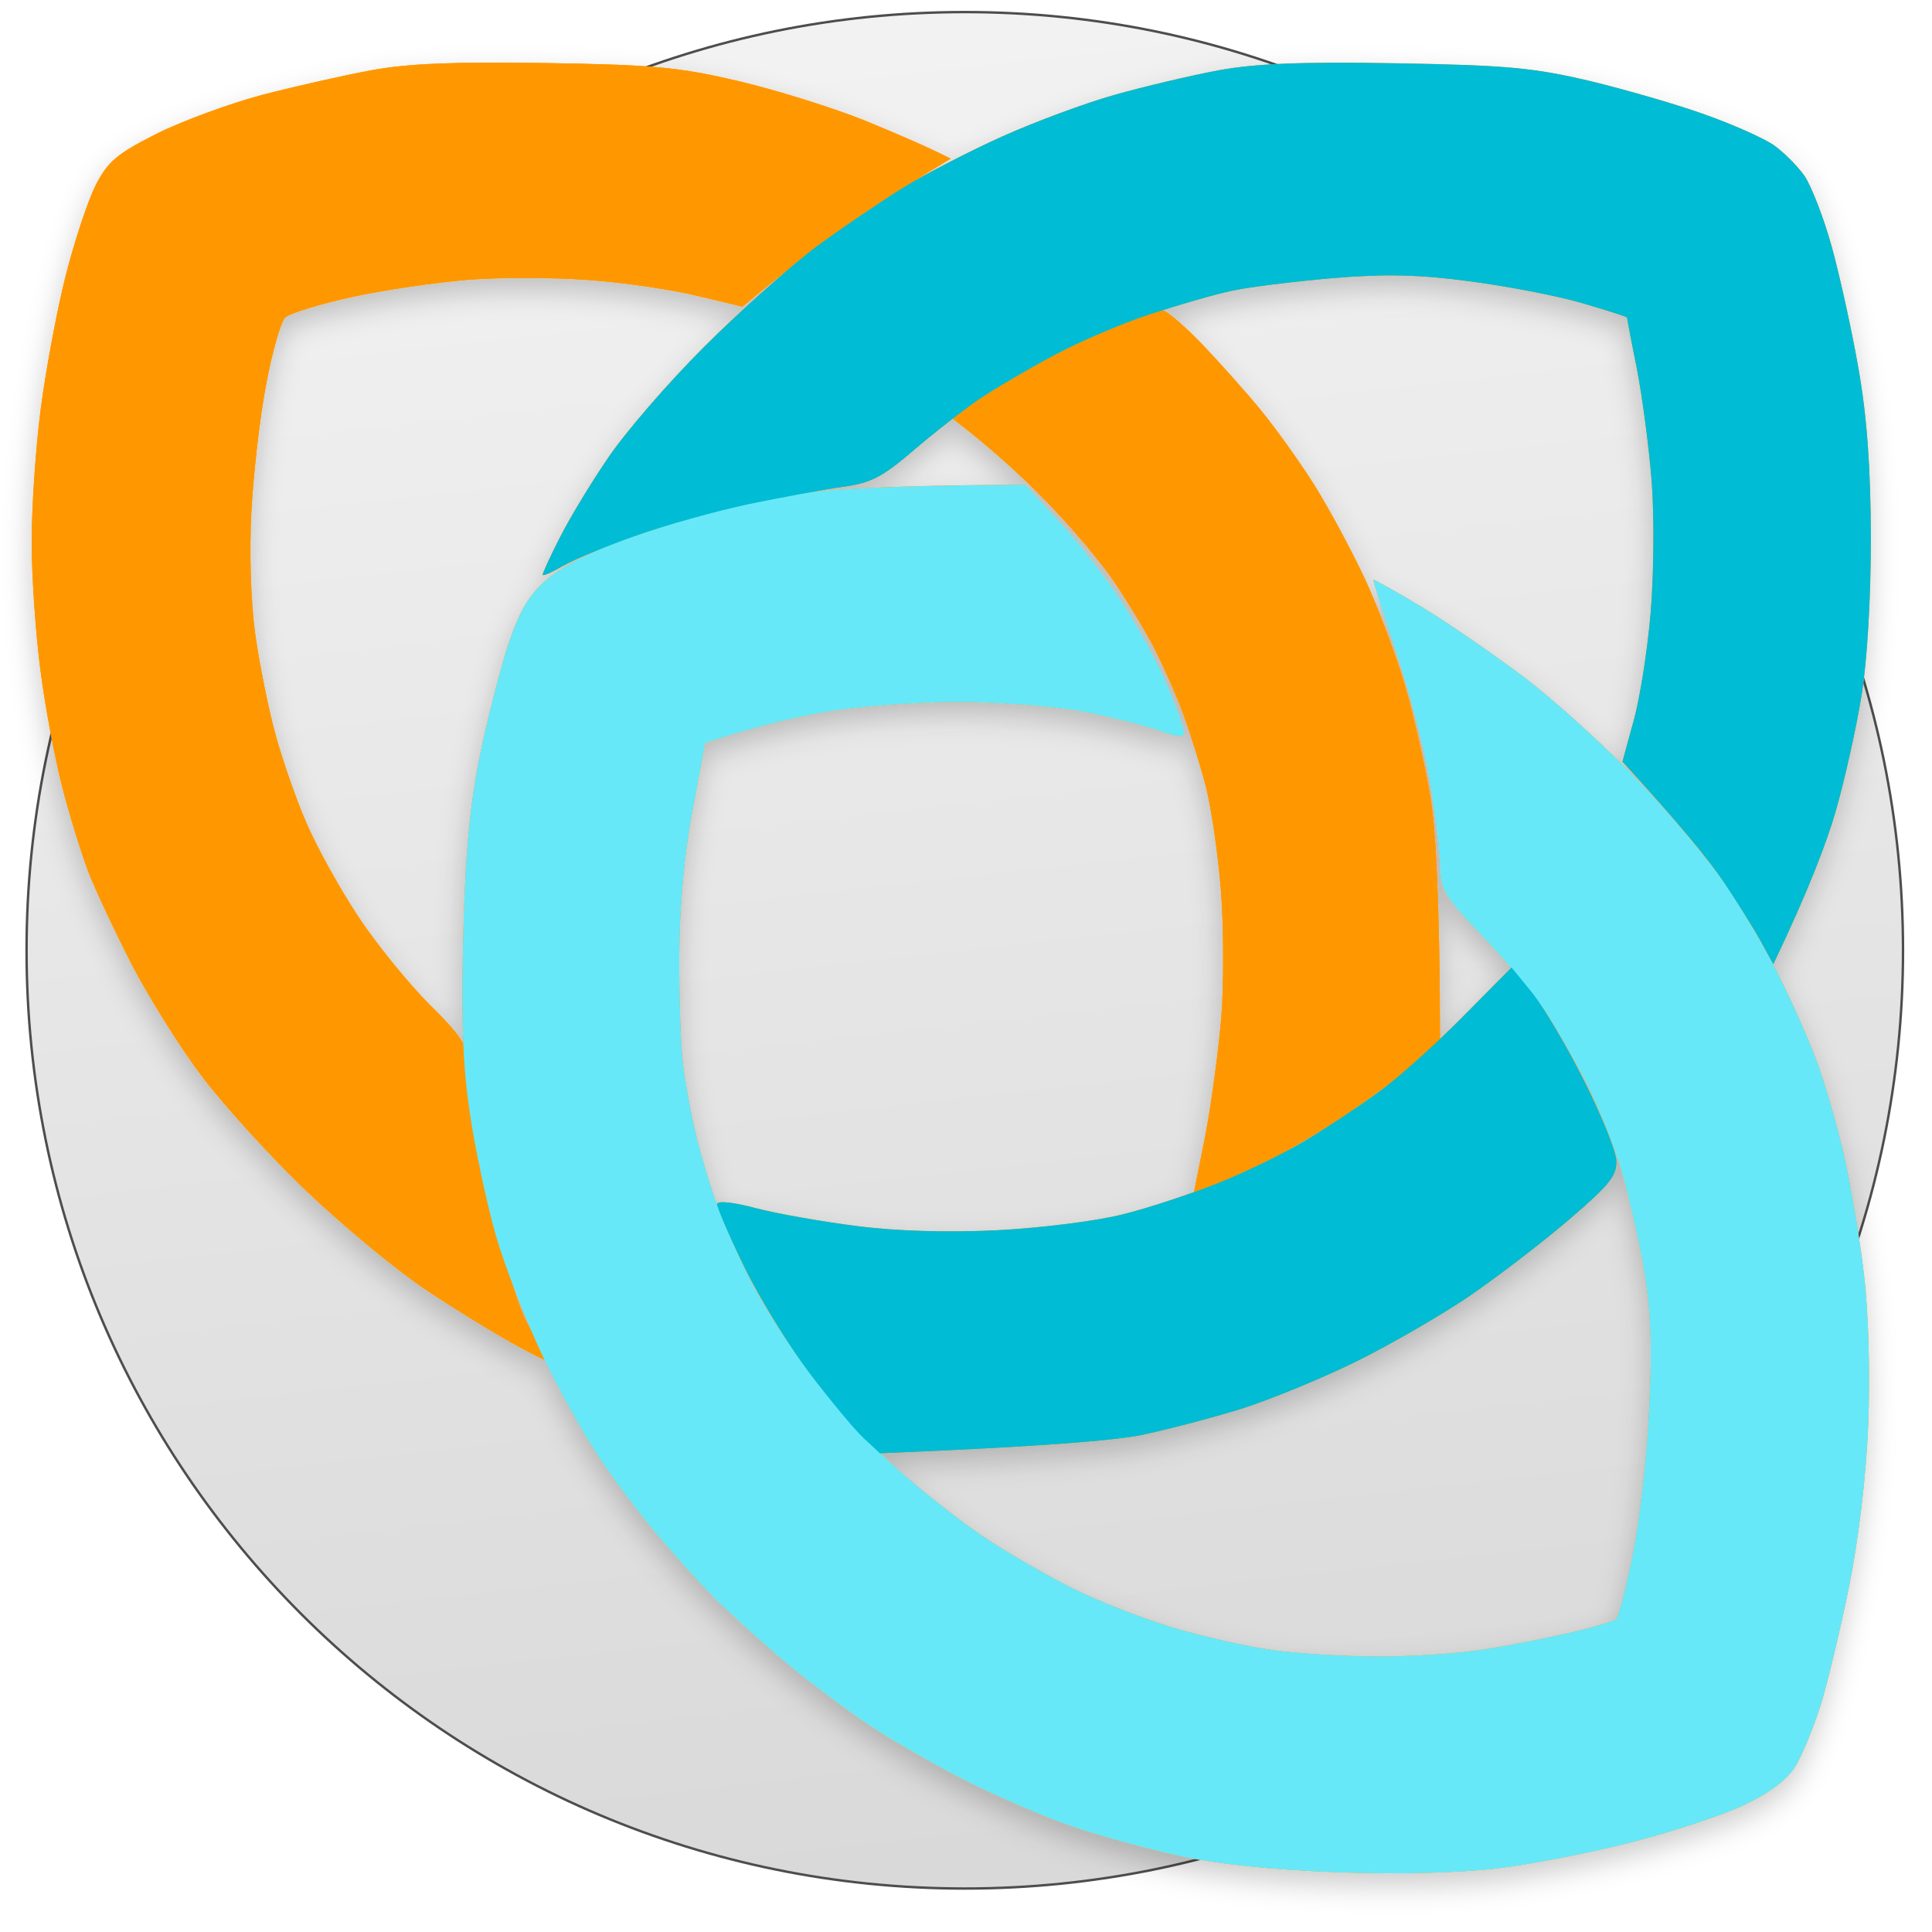
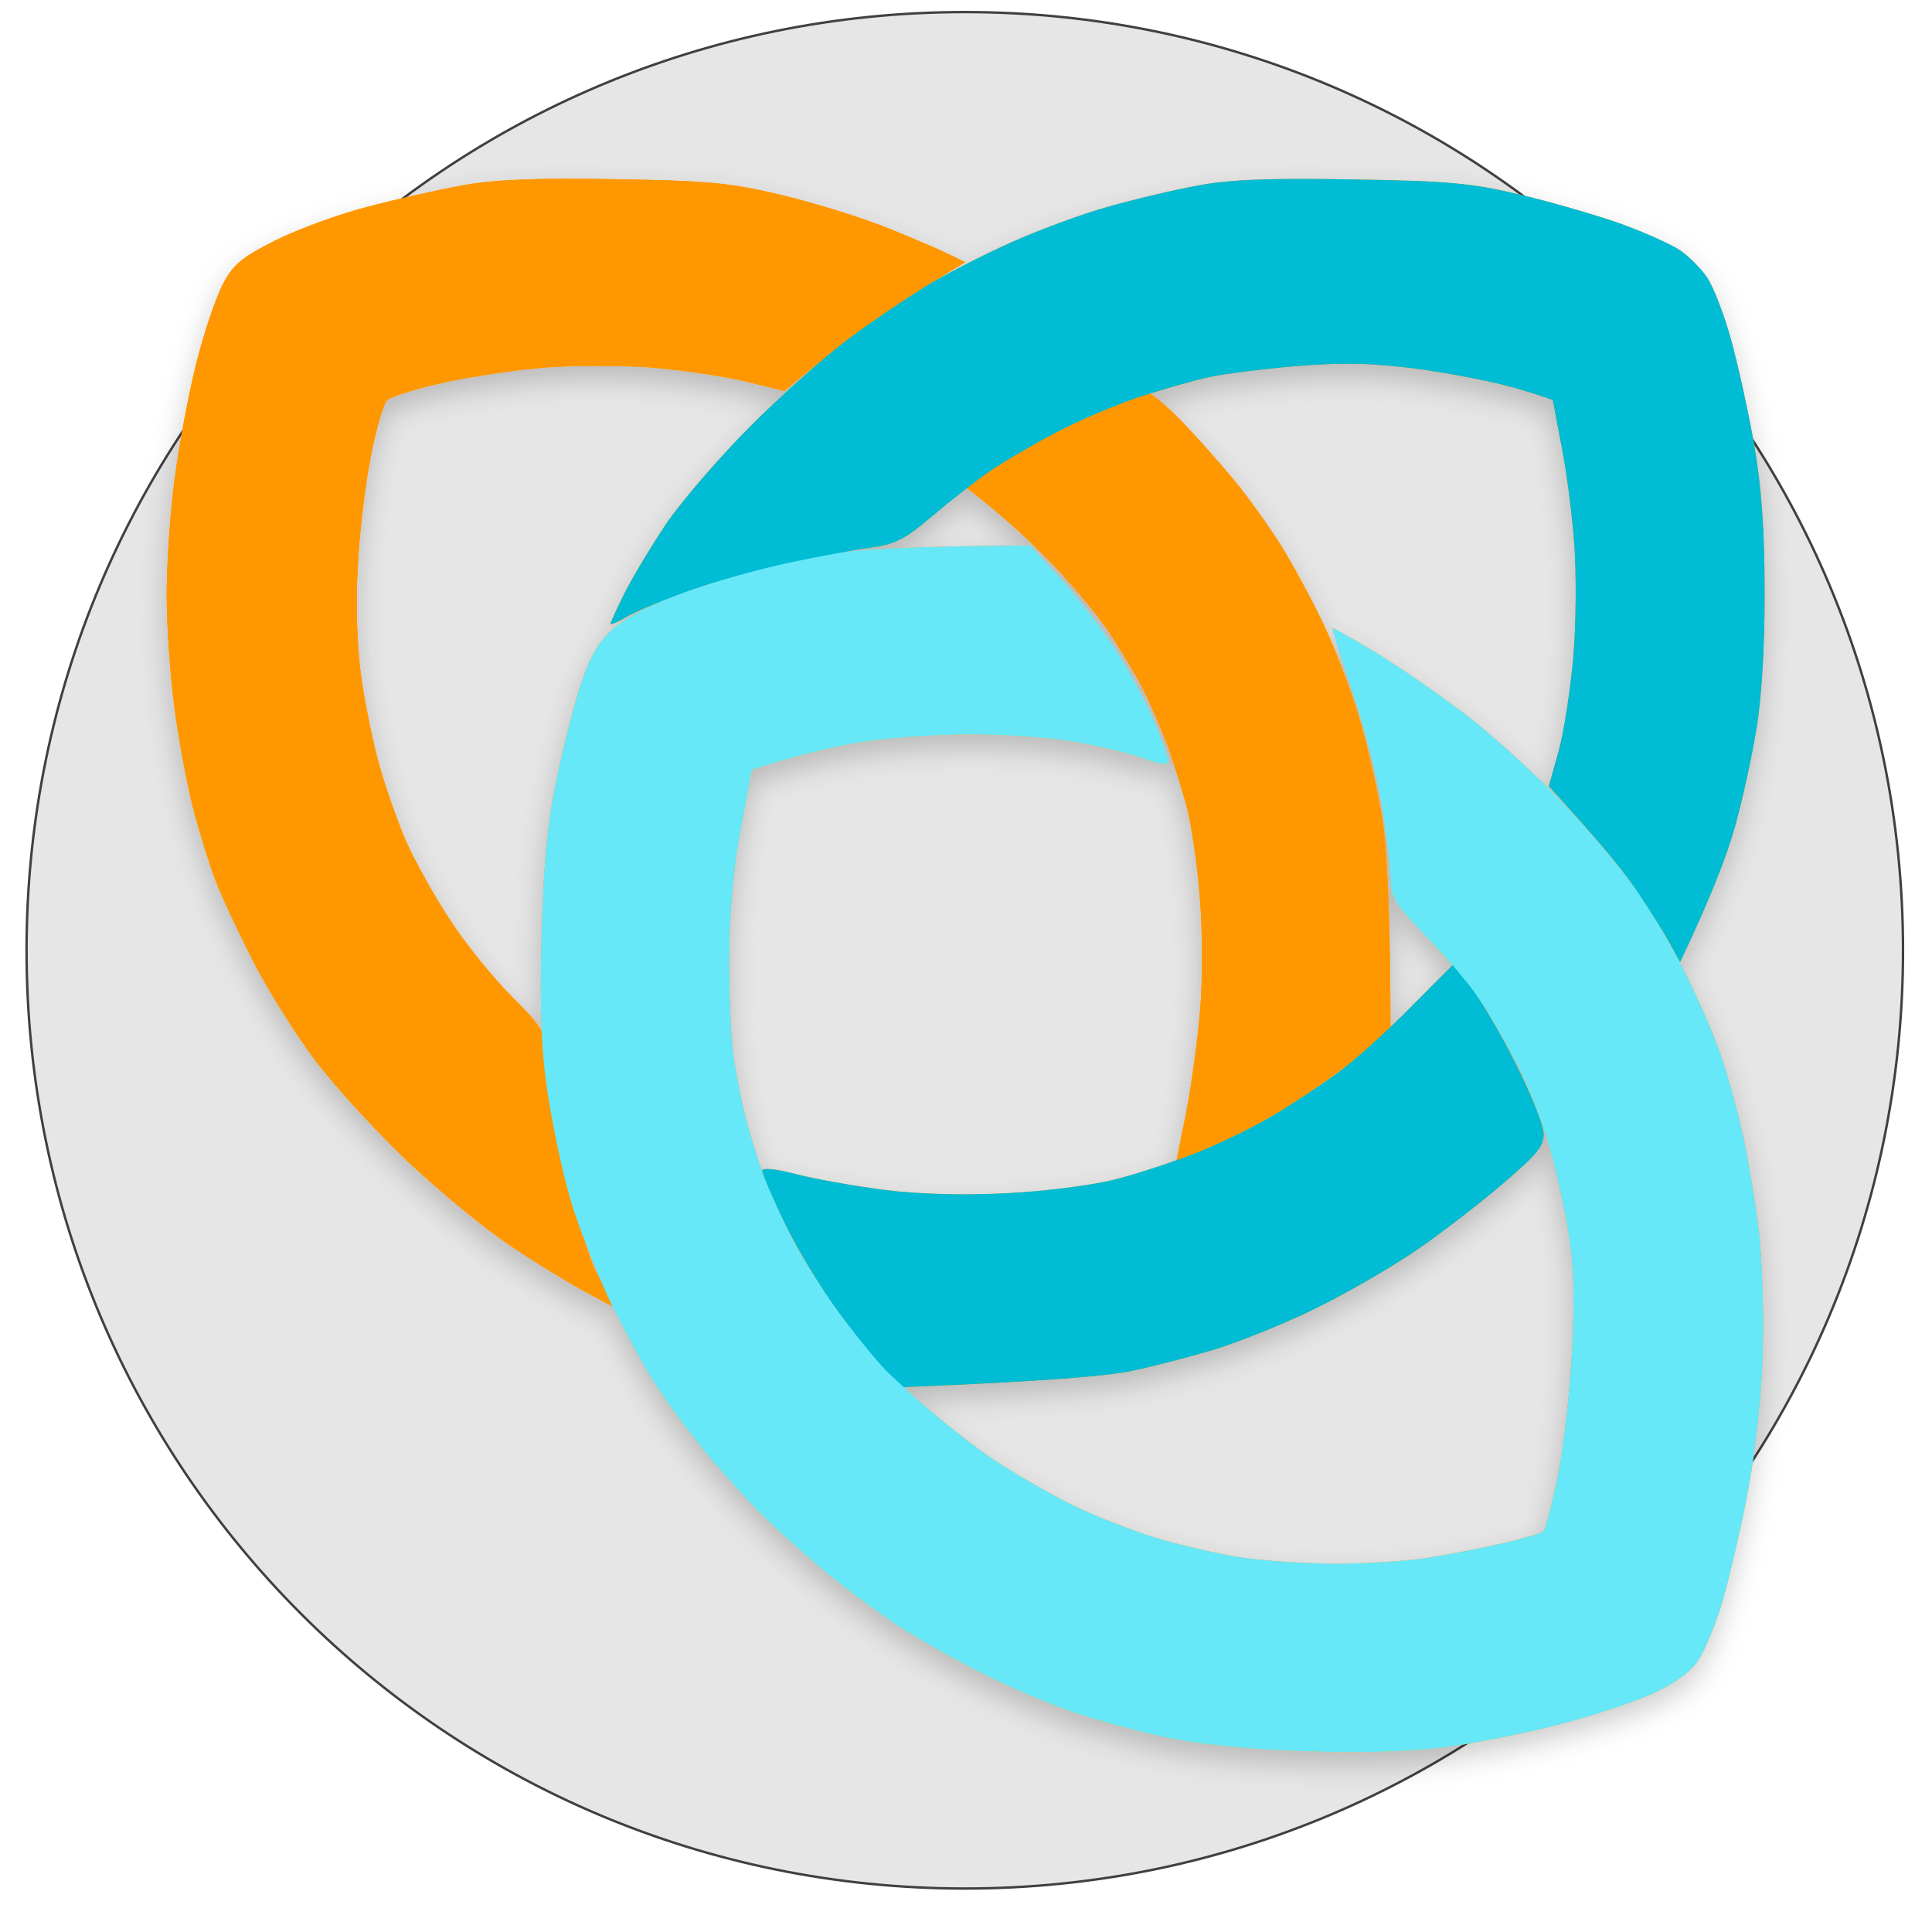
<svg xmlns="http://www.w3.org/2000/svg" version="1.2" viewBox="0 0 800 800" width="800" height="800">
  <defs>
    <linearGradient id="g1" x2="1" gradientUnits="userSpaceOnUse" gradientTransform="matrix(-81.666,-777,777,-81.666,440.333,782)">
-       <stop offset="0" stop-color="#000000" stop-opacity=".15" />
-       <stop offset="1" stop-color="#000000" stop-opacity=".05" />
+       <stop offset="0" stop-color="#000000" stop-opacity=".1" />
+       <stop offset="1" stop-color="#000000" stop-opacity=".1" />
    </linearGradient>
    <filter x="-50%" y="-50%" width="200%" height="200%" id="f1">
      <feDropShadow dx="-0.349" dy="4.988" stdDeviation="5.833" flood-color="#000000" flood-opacity=".2" />
    </filter>
  </defs>
  <style>
- 		.s0 { fill: url(#g1);stroke: #4d4d4d;stroke-miterlimit:100 } 
+ 		.s0 { fill: url(#g1);stroke: #404040;stroke-miterlimit:100 } 
		.s1 { filter: url(#f1);fill: #ff9800 } 
		.s2 { fill: #ff9800 } 
		.s3 { fill: #67e8f9 } 
		.s4 { fill: #00bcd4 } 
	</style>
  <path id="Forme 1" fill-rule="evenodd" class="s0" d="m399.5 782c-214.8 0-388.5-173.7-388.5-388.5 0-214.8 173.7-388.5 388.5-388.5 214.8 0 388.5 173.7 388.5 388.5 0 214.8-173.7 388.5-388.5 388.5z" />
-   <path id="Remplissage couleur unie 2 copy" fill-rule="evenodd" class="s1" d="m153.7 29.1c-11.4 2.1-31.7 6.7-45.2 10.2-13.5 3.6-33.1 10.8-43.7 16.1-16.4 8.3-20.1 11.4-25.2 21.3-3.2 6.4-8.8 23.2-12.4 37.4-3.6 14.2-8.2 38.9-10.3 54.9-2.1 15.9-3.8 40.9-3.8 55.4 0 14.6 1.7 38.7 3.7 53.6 1.9 14.9 6 36.4 8.9 47.7 2.9 11.4 7.8 27.1 10.7 34.9 3 7.8 11.2 25.2 18.1 38.7 7 13.5 20 34.4 29.1 46.4 9.1 12.1 28.7 33.6 43.6 47.8 14.9 14.2 36.8 32.3 48.7 40.3 11.9 8 29.8 19 39.7 24.3q6.6 3.5 10 5.1-0.7-1.4-1.3-2.6c-1.4-3-2.9-6.2-4.4-9.7-1.2-2.2-2.3-4.4-3.2-6.5-1.4-3.1-3.1-8.2-4.9-13.9-2.7-7.1-5-13.8-6.5-19-3.6-12.7-8.5-35.4-10.7-50.3-1.4-9.2-2.3-18.4-2.8-29.1-2.1-3.9-6.3-8.7-13.8-16-8.6-8.6-21.8-24.8-29.4-36.2-7.5-11.3-17.2-28.7-21.5-38.7-4.4-9.9-10.2-26.8-13.1-37.4-2.9-10.6-6.6-29.2-8.3-41.3-1.8-12.8-2.5-33.7-1.6-50.3 0.8-15.6 3.5-39.4 6.1-52.9 2.5-13.5 6.1-26 7.9-27.8 1.8-1.7 14.1-5.5 27.2-8.4 13.1-2.9 34.9-6.1 48.4-7.2 13.5-1.1 36.1-1 50.3 0.1 14.2 1 34.3 4 44.6 6.5l18.8 4.5c6.8-5.6 12.9-10.6 18.5-15 4.8-4.1 9-7.6 12.3-10 10.6-7.8 26.9-18.8 36.1-24.5q1.9-1.1 4.2-2.5 0 0 0 0c9.9-5.6 25.1-13.4 36.5-18.5 13.1-5.9 34-13.7 46.4-17.2 12.4-3.5 31.9-8.1 43.2-10.2 15.2-2.8 34.7-3.6 73.6-2.9 45.4 0.8 56.7 1.8 80 7.3 14.9 3.6 36.4 9.8 47.7 13.9 11.4 4 24.1 9.7 28.3 12.5 4.2 2.9 10 8.7 13 12.9 2.9 4.3 8.1 17.7 11.4 29.7 3.3 12.1 8.3 34.7 11 50.3 3.5 19.9 5 40.8 5.1 69.7 0 25.4-1.5 50.8-3.9 65.8-2.2 13.5-7 35-10.7 47.8-3.7 12.7-11 32.2-25.8 63.2l-5.3-9.7c-1.8-3.3-5.3-9-9-14.9-1.8-2.8-3.5-5.4-5-7.7q-1-1.5-2.3-3.3c-6-8.6-17.7-23-40.9-48.3l4.6-16.8c2.6-9.2 5.8-29.5 7.1-45.1 1.3-15.6 1.5-40 0.4-54.2-1.1-14.2-3.9-35.1-6.1-46.5-2.3-11.3-4.1-20.9-4.1-21.3 0-0.3-8.5-3-18.7-6-10.3-3-31.2-7-46.5-9-20.9-2.8-34.9-3.1-56.8-1.3-15.9 1.4-34.8 3.7-41.9 5.3-6.1 1.3-18.2 4.7-28.6 8-1.8 0.3-7.9 2.2-14 4.3-6.2 2.2-19.6 8.4-30.1 14q-0.4 0.2-0.8 0.4-1.1 0.5-2.1 1.1c-10.3 5.6-22.9 12.9-28.9 16.8l-11.6 7.7q0.4 0.3 0.8 0.6c-5.5 4.2-11.5 9-16.3 13.2-13.1 11.2-17.7 13.5-29.7 15.1-3.1 0.4-7.9 1.2-13.3 2.2q-3.6 0.4-6 0.9c-11.4 2-27.6 5.5-36.2 7.7-8.5 2.3-24.7 7.4-36.1 11.5-2.8 1-5.7 2.2-8.5 3.4-6.8 2.8-12.7 5.4-15.4 7-4.6 2.7-8.3 4.3-8.3 3.6 0-0.7 3-7.4 6.8-14.8 3.7-7.5 12.6-22.3 19.8-32.9 7.1-10.7 25.2-31.7 40.3-46.7 10.3-10.4 23.6-22.5 34.3-31.6 13.4-10.7 23.6-18 31.7-23.3 7.2-4.8 15.1-10 20.9-13.7 3.3-2.1 5.9-3.7 7.4-4.6l7.8-4.7c-10-5.1-23.4-10.8-36.1-16-12.8-5.1-36-12.4-51.7-16.1-24.7-5.8-35.1-6.8-80-7.5-37.7-0.6-57.1 0.2-72.2 3zm38.1 403c-0.5-12.1-0.5-26.2 0-44.4 0.8-34.2 2.7-54 6.9-74.9 3.2-15.6 8.6-36.5 11.9-46.4 4.6-13.6 8.5-20.2 15.9-26.5 4.1-3.6 12.9-8.5 21.9-12.5 4.7-1.9 10-3.9 15-5.6 12-4.3 32.9-10.1 46.4-13 8-1.7 17.4-3.5 25.4-4.9 13.7-1.7 40-3 89.4-3.2l13.7 14.8c7.5 8.1 19.1 22.9 25.7 32.8 6.6 10 15.2 25.6 19.1 34.9 4 9.2 7.2 18.2 7.3 20 0 2.4-2.5 2.3-10.9-0.8-6.1-2.1-20.3-5.6-31.6-7.8-11.4-2.1-34.6-3.9-51.6-3.9-17.1 0-41.5 1.9-54.2 4.1-12.8 2.2-29.3 6-50.1 12.9l-5.3 28.4c-3.4 18-5.3 39.6-5.4 59.3-0.1 17 0.6 37.4 1.5 45.2 1 7.8 3.4 21.1 5.5 29.6 2 8.5 6 21.5 8.7 29 0.5 1.9 2.9 7.7 6.2 14.9 2.5 5.6 5.2 11.4 7.6 16.1 3.1 6.3 9.1 16.1 15.4 25.5 3.1 4.7 6.1 9.1 8.8 12.6 8.6 11.4 18.7 23.5 22.5 27.1l6.9 6.4q0.1 0 0.3 0c2.4 2.4 4.6 4.5 6.7 6.3 10.4 9.4 26.7 22.1 36.1 28.4 9.4 6.3 25.9 15.8 36.5 21.1 10.6 5.3 29.2 12.6 41.3 16.2 12.1 3.7 30.6 7.9 41.3 9.4 10.6 1.5 30.4 2.7 43.8 2.7 13.5 0.1 32.7-1.2 42.6-2.7 10-1.5 26.2-4.6 36.2-6.9 9.9-2.3 18.9-4.9 19.9-5.8 1.1-0.8 4.2-13.2 7.1-27.4 2.8-14.2 5.9-41.4 6.7-60.6 1.3-26.2 0.6-40.6-2.4-58.1-2.3-12.7-6.6-31.3-9.6-41.3-3.1-9.9-9.1-25-13.4-33.5-4.2-8.5-11.7-21.6-16.4-29q-1-1.5-2.3-3.3c-1.7-2.7-3.3-4.9-4.5-6.4l-8.4-10.3-0.2 0.2c-3.7-4.4-7.7-8.7-11.3-12.5-16-16.7-18-19.8-18-29-0.1-5.7-2-21.4-4.2-34.9-2.2-13.4-8.5-37.8-14-54.1-5.5-16.4-9.8-29.9-9.5-30.2 0.2-0.3 9.2 4.7 19.8 11.1 10.7 6.4 29.8 19.6 42.6 29.2 12.8 9.7 34.1 29.1 47.5 43.1 12 12.6 26.5 29.7 34.1 40.2q0.3 0.4 0.5 0.7c2.2 3.2 4.5 6.8 6.8 10.3 5.9 9.5 12.5 21.2 16.5 29.1 5.2 10.3 12.2 26 15.5 34.8 3.4 8.9 8.5 26.6 11.5 39.4 2.9 12.8 6.7 35.4 8.4 50.3 1.9 16 2.5 41.3 1.7 61.9-0.9 21.5-4 47.3-8 67.1-3.6 17.8-8.9 39.8-11.8 49.1-2.9 9.2-7.6 20.5-10.4 25.1-3.5 5.6-10.7 11-21.3 16-8.9 4.2-29.5 11-45.9 15.2-16.3 4.3-41.2 9.1-55.4 10.9-16.6 2-40.7 2.6-67.1 1.7-27.2-1-49.7-3.4-65.8-6.9-13.5-3-33.3-8.4-43.9-12.1-10.6-3.6-29.8-11.8-42.6-18.2-12.8-6.4-31.3-17-41.3-23.6-9.9-6.6-26.2-18.8-36.1-27.2-9.9-8.4-22.8-20.1-28.5-25.9-5.8-5.8-16.3-17.5-23.5-26-7.2-8.5-18.1-23-24.2-32.3-5.8-8.6-15.5-26.1-22.2-39.9 4.2 1.9 4.9 1.6 2.3-0.9-2.2-2.2-5.3-6.6-8-11.4-2.7-6.5-5.6-13.6-8.1-20.4-2.1-6.5-4.1-13.8-5.6-20.3-2.9-12-6.9-31.2-8.9-42.5-2-11.4-3.6-24.2-3.6-28.4 0-2.4-0.5-4.6-1.9-7.2zm105.3 67.2c1.4 3.7 3.6 9.2 6.1 14.8 1.5 3.2 3.2 6.7 4.9 10.3 4.3 8.8 11.3 20.9 18.1 31.3 3.3 4.9 6.6 9.6 9.7 13.7 7.3 9.7 19.1 22.8 28.8 32.4 68.5-2.8 97.1-5.4 107.7-7.5 10.6-2.2 29.2-7.1 41.3-10.8 12-3.8 33.5-12.6 47.7-19.6 14.2-7 35.1-19.1 46.5-26.8 11.3-7.7 29.9-21.9 41.3-31.6 17.7-15.2 20.5-18.7 20.1-25.2-0.3-4.1-6.4-19.1-13.6-33.3-5.3-10.5-11.9-22-16.9-29.7-3.2-4.6-8-10.5-13.1-16.5l-20.4 20.6c-2.8 2.8-5.9 5.8-9 8.7q0 0.7 0 1.4l-11 9.3c-2.1 1.8-5.1 4.1-8.5 6.7-2.4 2-4.6 3.7-6.4 5-7.8 5.7-21.1 14.5-29.6 19.6-2.8 1.7-6.4 3.7-10.4 5.7-2.9 1.6-5.5 3-7.7 4-8.5 4.1-18.4 8.5-28.4 12.3l0.1-0.5c-10.2 3.7-21.9 7.4-29.8 9.3-10.6 2.7-33.8 5.6-51.6 6.5-20.3 1-41.7 0.4-58-1.7-14.2-1.8-33.1-5.1-41.9-7.4-9.7-2.6-16.1-3.2-16.2-1.7q0 0.2 0.1 0.6 0 0 0.1 0.1zm184.3-370.8c1.4-0.1 8.5 5.9 15.7 13.3 7.2 7.5 18.4 20 24.8 27.8 6.4 7.8 16.4 21.8 22.2 31 5.8 9.2 15.2 26.6 20.9 38.7 5.6 12 13.3 32.4 17 45.1 3.7 12.8 8.4 33.7 10.5 46.5 2 12.7 3.7 40.2 3.8 99.2-6.7 6.4-13.8 12.7-19.5 17.4-6.3 4.8-14.1 10.4-20.5 14.7-7.4 5-17.7 11.1-25.9 15.6-8.2 4.3-18.1 8.9-25.8 12-3 1.2-6.5 2.5-10.2 3.8l4.6-23c2.5-13 5.5-35.2 6.7-49.4 1.1-14.2 1-38-0.2-52.9-1.2-14.9-4-34.1-6.2-42.6-2.2-8.5-6.4-21.8-9.2-29.6-2.9-7.9-8.3-20-11.9-27.1-3.6-7.1-11.3-19.9-17.1-28.4-5.8-8.5-18.7-23.7-28.7-33.8-9.8-9.9-22.3-21.5-37.9-33.4 4.2-3.2 8-6.1 10.8-8 6-4.1 18.6-11.5 28.9-17.1q1-0.6 2.1-1.1 0.4-0.2 0.8-0.4c10.7-5.7 28.1-13.1 39.2-16.7q2.3-0.8 4.9-1.6 0.1 0 0.2 0z" />
-   <path id="Remplissage couleur unie 2" fill-rule="evenodd" class="s2" d="m225.9 26.1c44.9 0.7 55.3 1.7 80 7.5 15.7 3.7 38.9 11 51.7 16.1 12.7 5.2 26.1 10.9 36.1 16l-7.8 4.7c-4.2 2.5-17 10.8-28.3 18.3-11.4 7.5-27.3 19.2-50.2 38.3l-18.8-4.5c-10.3-2.5-30.4-5.5-44.6-6.5-14.2-1.1-36.8-1.2-50.3-0.1-13.5 1.1-35.3 4.3-48.4 7.2-13.1 2.9-25.4 6.7-27.2 8.4-1.8 1.8-5.4 14.3-7.9 27.8-2.6 13.5-5.3 37.3-6.1 52.9-0.9 16.6-0.2 37.5 1.6 50.3 1.7 12.1 5.4 30.7 8.3 41.3 2.9 10.6 8.7 27.5 13.1 37.4 4.3 10 14 27.4 21.5 38.7 7.6 11.4 20.8 27.6 29.4 36.2 12.4 12.1 15.7 17.1 15.7 23.2 0 4.2 1.6 17 3.6 28.4 2 11.3 6 30.5 8.9 42.5 2.8 12.1 7.6 27.5 10.5 34.2 3 6.8 8 14.8 11.2 17.9 4 3.8 0.2 2.5-12.3-4.2-9.9-5.3-27.8-16.3-39.7-24.3-11.9-8-33.8-26.1-48.7-40.3-14.9-14.2-34.5-35.7-43.6-47.8-9.1-12-22.1-32.9-29.1-46.4-6.9-13.5-15.1-30.9-18.1-38.7-2.9-7.8-7.8-23.5-10.7-34.9-2.9-11.3-7-32.8-8.9-47.7-2-14.9-3.7-39-3.7-53.6 0-14.5 1.7-39.5 3.8-55.4 2.1-16 6.7-40.7 10.3-54.9 3.6-14.2 9.2-31 12.4-37.4 5.1-9.9 8.8-13 25.2-21.3 10.6-5.3 30.2-12.5 43.7-16.1 13.5-3.5 33.8-8.1 45.2-10.2 15.1-2.8 34.5-3.6 72.2-3zm255.5 102.4c1.4-0.1 8.5 5.9 15.7 13.3 7.2 7.5 18.4 20 24.8 27.8 6.4 7.8 16.4 21.8 22.2 31 5.8 9.2 15.2 26.6 20.9 38.7 5.6 12 13.3 32.4 17 45.1 3.7 12.8 8.4 33.7 10.5 46.5 2 12.8 3.7 40.6 3.8 100.6l-11 9.3c-6 5.1-19.1 14.8-29 21.4-10 6.7-25.1 15.5-33.6 19.6-8.5 4.1-18.4 8.5-28.4 12.3l4.7-23.5c2.5-13 5.5-35.2 6.7-49.4 1.1-14.2 1-38-0.2-52.9-1.2-14.9-4-34.1-6.2-42.6-2.2-8.5-6.4-21.8-9.2-29.6-2.9-7.9-8.3-20-11.9-27.1-3.6-7.1-11.3-19.9-17.1-28.4-5.8-8.5-18.7-23.7-28.7-33.8-9.9-10.1-22.7-21.9-38.7-34l11.6-7.7c6.4-4.2 20.3-12.2 31-17.9 10.6-5.7 24.5-12.1 30.9-14.4 6.4-2.2 12.8-4.2 14.2-4.3z" />
-   <path id="Remplissage couleur unie 3" class="s3" d="m329.2 204.8c-11.4 2-27.6 5.5-36.2 7.7-8.5 2.3-24.7 7.4-36.1 11.5-11.4 4.1-25 11.2-30.4 15.9-7.4 6.3-11.3 12.9-15.9 26.5-3.3 9.9-8.7 30.8-11.9 46.4-4.2 20.9-6.1 40.7-6.9 74.9-0.9 34.1-0.2 53.6 2.8 73.5 2.2 14.9 7.1 37.6 10.7 50.3 3.7 12.8 12.3 34.9 19 49.1 6.7 14.2 17.3 33.3 23.5 42.5 6.1 9.3 17 23.8 24.2 32.3 7.2 8.5 17.7 20.2 23.5 26 5.7 5.8 18.6 17.5 28.5 25.9 9.9 8.4 26.2 20.6 36.1 27.2 10 6.6 28.5 17.2 41.3 23.6 12.8 6.4 32 14.6 42.6 18.2 10.6 3.7 30.4 9.1 43.9 12.1 16.1 3.5 38.6 5.9 65.8 6.9 26.4 0.9 50.5 0.3 67.1-1.7 14.2-1.8 39.1-6.6 55.4-10.9 16.4-4.2 37-11 45.9-15.2 10.6-5 17.8-10.4 21.3-16 2.8-4.6 7.5-15.9 10.4-25.1 2.9-9.3 8.2-31.3 11.8-49.1 4-19.8 7.1-45.6 8-67.1 0.8-20.6 0.2-45.9-1.7-61.9-1.7-14.9-5.5-37.5-8.4-50.3-3-12.8-8.1-30.5-11.5-39.4-3.3-8.8-10.3-24.5-15.5-34.8-5.1-10.3-14.8-26.8-21.5-36.8-6.6-9.9-23-29.5-36.4-43.5-13.4-14-34.7-33.4-47.5-43.1-12.8-9.6-31.9-22.8-42.6-29.2-10.6-6.4-19.6-11.4-19.8-11.1-0.3 0.3 4 13.8 9.5 30.2 5.5 16.3 11.8 40.7 14 54.1 2.2 13.5 4.1 29.2 4.2 34.9 0 9.2 2 12.3 18 29 9.9 10.3 21.9 24.8 26.7 32.3 4.7 7.4 12.2 20.5 16.4 29 4.3 8.5 10.3 23.6 13.4 33.5 3 10 7.3 28.6 9.6 41.3 3 17.5 3.7 31.9 2.4 58.1-0.8 19.2-3.9 46.4-6.7 60.6-2.9 14.2-6 26.6-7.1 27.4-1 0.9-10 3.5-19.9 5.8-10 2.3-26.2 5.4-36.2 6.9-9.9 1.5-29.1 2.8-42.6 2.7-13.4 0-33.2-1.2-43.8-2.7-10.7-1.5-29.2-5.7-41.3-9.4-12.1-3.6-30.7-10.9-41.3-16.2-10.6-5.3-27.1-14.8-36.5-21.1-9.4-6.3-25.7-19-36.1-28.4-10.5-9.3-26.4-26.7-35.5-38.7-9-11.9-20.3-29.6-25.1-39.2-4.8-9.5-11-23.5-13.7-30.9-2.8-7.5-6.7-20.5-8.8-29.1-2.1-8.5-4.5-21.8-5.5-29.6-0.9-7.8-1.6-28.2-1.5-45.2 0.1-19.7 2-41.3 5.4-59.3l5.3-28.4c20.8-6.9 37.3-10.7 50.1-12.9 12.7-2.2 37.1-4.1 54.2-4.1 17 0 40.2 1.8 51.6 3.9 11.3 2.2 25.5 5.7 31.6 7.8 8.4 3.1 10.9 3.2 10.9 0.8-0.1-1.8-3.3-10.8-7.3-20-3.9-9.3-12.5-24.9-19.1-34.9-6.6-9.9-18.2-24.7-25.7-32.8l-13.7-14.8c-58 0.3-84.1 2-95.4 4.1z" />
-   <path id="Remplissage couleur unie 1" fill-rule="evenodd" class="s4" d="m578.2 26.2c45.4 0.8 56.7 1.8 80 7.3 14.9 3.6 36.4 9.8 47.7 13.9 11.4 4 24.1 9.7 28.3 12.5 4.2 2.9 10 8.7 13 12.9 2.9 4.3 8.1 17.7 11.4 29.7 3.3 12.1 8.3 34.7 11 50.3 3.5 19.9 5 40.8 5.1 69.7 0 25.4-1.5 50.8-3.9 65.8-2.2 13.5-7 35-10.7 47.8-3.7 12.7-11 32.2-25.8 63.2l-5.3-9.7c-2.9-5.3-10-16.6-15.8-25.2-5.8-8.5-17.5-23-41.4-49l4.6-16.8c2.6-9.2 5.8-29.5 7.1-45.1 1.3-15.6 1.5-40 0.4-54.2-1.1-14.2-3.9-35.1-6.1-46.5-2.3-11.3-4.1-20.9-4.1-21.3 0-0.3-8.5-3-18.7-6-10.3-3-31.2-7-46.5-9-20.9-2.8-34.9-3.1-56.8-1.3-15.9 1.4-34.8 3.7-41.9 5.3-7.1 1.5-22.2 5.9-33.5 9.6-11.4 3.7-29.4 11.4-40 17.1-10.7 5.7-24.6 13.9-31 18.2-6.4 4.4-18.6 13.9-27.1 21.2-13.1 11.2-17.7 13.5-29.7 15.1-7.8 1.1-25.2 4.3-38.7 7.1-13.5 2.9-34.4 8.7-46.4 13-12.1 4.2-25.7 9.9-30.4 12.6-4.6 2.7-8.3 4.3-8.3 3.6 0-0.7 3-7.4 6.8-14.8 3.7-7.5 12.6-22.3 19.8-32.9 7.1-10.7 25.2-31.7 40.3-46.7 15-15 36-33.7 46.6-41.6 10.6-7.8 26.9-18.8 36.1-24.5 9.2-5.6 27.5-15.1 40.7-21 13.1-5.9 34-13.7 46.4-17.2 12.4-3.5 31.9-8.1 43.2-10.2 15.2-2.8 34.7-3.6 73.6-2.9zm47.7 374.4l8.4 10.3c4.6 5.7 14.3 21.9 21.4 36.1 7.2 14.2 13.3 29.2 13.6 33.3 0.4 6.5-2.4 10-20.1 25.2-11.4 9.7-30 23.9-41.3 31.6-11.4 7.7-32.3 19.8-46.5 26.8-14.2 7-35.7 15.8-47.7 19.6-12.1 3.7-30.7 8.6-41.3 10.8-10.7 2.1-39.3 4.7-108 7.5l-6.9-6.4c-3.8-3.6-13.9-15.7-22.5-27.1-8.6-11.4-20.7-31.1-26.9-43.9-6.2-12.7-11.2-24.4-11.2-25.8 0.1-1.5 6.5-0.9 16.2 1.7 8.8 2.3 27.7 5.6 41.9 7.4 16.3 2.1 37.7 2.7 58 1.7 17.8-0.9 41-3.8 51.6-6.5 10.7-2.6 28.7-8.6 40-13.1 11.4-4.6 27.7-12.5 36.2-17.7 8.5-5.1 21.8-13.9 29.6-19.6 7.9-5.6 23.5-19.6 34.9-31.1z" />
+   <path id="Remplissage couleur unie 2 copy" fill-rule="evenodd" class="s1" d="m253.9 74.2c39.1 0.6 48.1 1.4 69.5 6.5 13.6 3.2 33.8 9.5 44.9 14 11.1 4.5 22.7 9.4 31.4 13.9l-6.7 4c-1.4 0.8-3.6 2.3-6.5 4.1q-2 1.1-3.6 2.1c-8 5-22.2 14.5-31.4 21.4-2.9 2.1-6.6 5.1-10.7 8.6-4.9 3.8-10.2 8.2-16 13.1l-16.4-4c-9-2.1-26.4-4.7-38.8-5.7-12.3-0.9-32-0.9-43.7 0-11.7 0.9-30.6 3.7-42 6.2-11.4 2.5-22.1 5.9-23.6 7.4-1.6 1.5-4.7 12.4-6.9 24.1-2.3 11.7-4.7 32.4-5.3 46-0.8 14.4-0.2 32.5 1.4 43.7 1.4 10.5 4.7 26.6 7.2 35.9 2.5 9.2 7.6 23.8 11.3 32.5 3.8 8.6 12.2 23.7 18.8 33.6 6.5 9.9 18 24 25.5 31.4 6.5 6.4 10.2 10.6 12 14 0.4 9.2 1.2 17.2 2.4 25.2 1.9 13 6.1 32.7 9.3 43.8 1.3 4.5 3.3 10.3 5.6 16.5 1.6 4.9 3.1 9.3 4.3 12.1 0.8 1.8 1.8 3.7 2.8 5.6 1.3 3 2.6 5.8 3.8 8.4q0.5 1.1 1.1 2.2-3-1.3-8.6-4.4c-8.7-4.6-24.2-14.1-34.5-21.1-10.3-6.9-29.4-22.7-42.4-35-12.9-12.4-30-31-37.8-41.5-7.9-10.5-19.3-28.7-25.3-40.4-6-11.7-13.1-26.8-15.7-33.6-2.6-6.8-6.8-20.4-9.4-30.3-2.5-9.8-6-28.5-7.7-41.5-1.7-12.9-3.2-33.8-3.2-46.5 0-12.6 1.4-34.3 3.3-48.2 1.8-13.9 5.8-35.3 8.9-47.6 3.1-12.4 8-27 10.8-32.5 4.4-8.6 7.7-11.4 21.9-18.6 9.2-4.6 26.3-10.9 38-13.9 11.7-3.1 29.4-7.1 39.3-8.9 13.1-2.4 30-3.2 62.7-2.6zm132.6 42.5c8.6-4.9 21.8-11.7 31.7-16.1 11.4-5.2 29.6-11.9 40.3-14.9 10.8-3.1 27.7-7.1 37.6-8.9 13.2-2.5 30.1-3.1 63.9-2.5 39.5 0.6 49.3 1.5 69.5 6.3 13 3.1 31.6 8.5 41.5 12 9.9 3.6 20.9 8.5 24.6 11 3.6 2.4 8.7 7.5 11.2 11.2 2.6 3.7 7.1 15.3 10 25.8 2.9 10.5 7.2 30.1 9.6 43.7 3 17.3 4.3 35.4 4.3 60.5 0.1 22.1-1.2 44.1-3.4 57.2-1.9 11.7-6 30.4-9.2 41.5-3.2 11.1-9.6 28-22.4 54.9l-4.6-8.4c-1.6-2.9-4.6-7.8-7.9-12.9-1.5-2.5-3-4.7-4.3-6.7q-0.9-1.3-2-2.9c-5.2-7.5-15.4-20-35.6-41.9l4.1-14.6c2.2-8 4.9-25.7 6.1-39.3 1.1-13.5 1.3-34.7 0.3-47-0.9-12.4-3.3-30.5-5.3-40.4-1.9-9.9-3.5-18.2-3.5-18.5 0-0.3-7.3-2.7-16.3-5.3-8.9-2.5-27.1-6.1-40.3-7.8-18.2-2.4-30.4-2.6-49.4-1.1-13.9 1.2-30.2 3.2-36.4 4.6-5.3 1.2-15.8 4.1-24.9 7-1.6 0.2-6.8 1.8-12.1 3.7-5.4 1.9-17 7.3-26.2 12.1q-0.4 0.2-0.7 0.4-0.9 0.5-1.8 1c-9 4.8-19.9 11.2-25.1 14.6l-10.1 6.6q0.3 0.3 0.7 0.5c-4.8 3.7-10 7.9-14.2 11.5-11.4 9.7-15.3 11.8-25.8 13.2-2.7 0.3-6.8 1-11.6 1.9q-3 0.3-5.2 0.7c-9.8 1.8-24 4.8-31.4 6.8-7.4 1.9-21.5 6.4-31.4 9.9-2.4 0.9-4.9 1.9-7.4 3-5.9 2.4-10.9 4.7-13.3 6-4 2.4-7.3 3.8-7.3 3.2 0-0.6 2.7-6.4 5.9-12.9 3.3-6.5 11-19.3 17.2-28.6 6.3-9.2 22-27.5 35-40.5 9.1-9.1 20.6-19.6 29.9-27.5 11.6-9.2 20.5-15.7 27.5-20.3 6.3-4.1 13.2-8.6 18.2-11.8zm-162.2 310.3c-0.5-10.6-0.5-22.8-0.1-38.7 0.8-29.7 2.4-46.8 6.1-65 2.8-13.5 7.4-31.7 10.3-40.3 4-11.8 7.4-17.6 13.8-23.1 3.6-3.1 11.2-7.3 19-10.8 4.2-1.7 8.7-3.4 13.1-4.9 10.4-3.7 28.6-8.7 40.3-11.2 7-1.5 15.1-3.1 22-4.3 12-1.5 34.8-2.6 77.8-2.8l11.9 12.8c6.5 7.1 16.5 19.9 22.3 28.6 5.7 8.6 13.2 22.2 16.6 30.2 3.4 8 6.3 15.9 6.3 17.4 0.1 2.1-2.2 2-9.5-0.6-5.2-1.9-17.6-5-27.4-6.8-9.9-1.9-30.1-3.4-44.9-3.4-14.8 0-36 1.6-47.1 3.5-11.1 2-25.4 5.3-43.5 11.2l-4.6 24.7c-2.9 15.7-4.6 34.5-4.7 51.6-0.1 14.8 0.6 32.4 1.4 39.2 0.8 6.8 2.9 18.4 4.7 25.8 1.8 7.4 5.2 18.7 7.6 25.1 0.4 1.7 2.5 6.7 5.4 13 2.1 4.9 4.5 9.9 6.6 14 2.7 5.5 7.9 14 13.4 22.2 2.6 4 5.3 7.8 7.6 10.9 7.4 9.9 16.2 20.5 19.5 23.5l6 5.6q0.2 0 0.3 0c2.1 2.1 4 3.9 5.8 5.5 9.1 8.1 23.2 19.2 31.4 24.7 8.2 5.4 22.5 13.7 31.7 18.3 9.3 4.6 25.4 10.9 35.9 14.1 10.5 3.1 26.6 6.8 35.9 8.1 9.2 1.3 26.4 2.4 38.1 2.4 11.7 0 28.3-1 37-2.3 8.6-1.3 22.7-4 31.4-6 8.6-2 16.4-4.3 17.3-5.1 0.9-0.7 3.7-11.4 6.2-23.8 2.4-12.3 5.1-36 5.8-52.7 1.1-22.8 0.6-35.2-2.1-50.4-2-11.1-5.7-27.3-8.4-35.9-2.6-8.6-7.8-21.7-11.5-29.1-3.8-7.4-10.2-18.8-14.4-25.3q-0.8-1.2-1.9-2.8c-1.5-2.4-2.9-4.3-3.9-5.6l-7.3-8.9-0.2 0.2c-3.3-3.8-6.7-7.6-9.8-10.9-14-14.5-15.6-17.2-15.7-25.2 0-5-1.7-18.6-3.6-30.3-2-11.7-7.4-32.9-12.2-47.1-4.8-14.2-8.5-26-8.2-26.2 0.2-0.2 7.9 4.1 17.2 9.7 9.2 5.5 25.9 17 37 25.4 11.1 8.4 29.7 25.2 41.3 37.4 10.4 10.9 22.9 25.8 29.6 34.9q0.2 0.3 0.4 0.7c1.9 2.7 4 5.8 5.9 8.9 5.1 8.2 10.9 18.4 14.4 25.3 4.5 8.9 10.5 22.5 13.4 30.2 3 7.7 7.4 23.1 10 34.2 2.6 11.1 5.9 30.8 7.4 43.7 1.5 14 2.1 36 1.4 53.9-0.8 18.6-3.5 41-7 58.3-3.1 15.4-7.7 34.5-10.2 42.6-2.5 8-6.6 17.8-9.1 21.8-3 4.8-9.2 9.5-18.5 13.9-7.7 3.6-25.6 9.6-39.8 13.2-14.2 3.7-35.9 7.9-48.2 9.5-14.3 1.7-35.3 2.3-58.3 1.4-23.6-0.8-43.2-2.9-57.2-5.9-11.7-2.6-28.8-7.3-38.1-10.5-9.2-3.2-25.9-10.3-37-15.9-11.1-5.5-27.2-14.7-35.9-20.4-8.6-5.8-22.7-16.4-31.4-23.7-8.6-7.3-19.7-17.4-24.7-22.5-5-5-14.2-15.2-20.5-22.6-6.2-7.4-15.7-20-21-28-5-7.6-13.4-22.7-19.3-34.8 3.7 1.7 4.3 1.4 2-0.8-1.9-1.8-4.6-5.7-6.9-9.8-2.4-5.7-4.9-11.8-7.1-17.7-1.7-5.7-3.5-12.1-4.9-17.7-2.4-10.4-5.9-27.1-7.6-37-1.8-9.8-3.2-20.9-3.2-24.6 0-2.1-0.4-4-1.6-6.2zm91.4 58.3c1.2 3.3 3.2 8 5.4 12.9 1.3 2.8 2.7 5.9 4.2 9 3.7 7.6 9.9 18.1 15.8 27.2 2.8 4.2 5.7 8.3 8.4 11.9 6.3 8.3 16.5 19.8 25 28.1 59.5-2.4 84.3-4.7 93.6-6.6 9.2-1.9 25.4-6.1 35.8-9.3 10.5-3.3 29.2-10.9 41.5-17 12.4-6.1 30.5-16.6 40.4-23.3 9.9-6.7 26-19.1 35.9-27.5 15.4-13.2 17.8-16.2 17.5-21.8-0.3-3.6-5.6-16.7-11.8-29-4.6-9.1-10.4-19.2-14.7-25.8-2.8-4-7-9.2-11.4-14.3l-17.8 17.9c-2.4 2.4-5 5-7.7 7.5q0 0.6 0 1.3l-9.6 8c-1.8 1.6-4.4 3.6-7.4 5.8-2.1 1.8-4 3.3-5.5 4.4-6.8 4.9-18.4 12.6-25.8 17-2.4 1.5-5.6 3.2-9 5-2.5 1.4-4.8 2.5-6.7 3.5-7.4 3.5-16 7.3-24.7 10.6l0.1-0.4c-8.8 3.2-19.1 6.4-25.9 8.1-9.2 2.3-29.4 4.9-44.8 5.6-17.7 0.9-36.3 0.4-50.4-1.4-12.4-1.6-28.7-4.5-36.4-6.5-8.4-2.2-14-2.8-14.1-1.4q0 0.1 0.1 0.4 0 0.1 0 0.1zm160.2-322.2c1.3-0.1 7.4 5.2 13.7 11.6 6.2 6.5 15.9 17.4 21.5 24.2 5.6 6.8 14.3 18.9 19.3 26.9 5 8 13.2 23.1 18.1 33.6 4.9 10.5 11.6 28.2 14.8 39.3 3.2 11.1 7.3 29.2 9.1 40.3 1.8 11 3.3 34.9 3.4 86.2-5.9 5.6-12.1 11.1-17 15.1-5.5 4.2-12.2 9.1-17.9 12.8-6.4 4.4-15.2 9.7-22.4 13.6-7.2 3.7-15.8 7.7-22.4 10.4-2.6 1-5.7 2.2-8.9 3.3l4-20c2.2-11.3 4.8-30.6 5.8-42.9 1-12.3 0.9-33-0.2-46-1-12.9-3.4-29.6-5.3-37-2-7.4-5.6-19-8.1-25.8-2.5-6.7-7.1-17.3-10.2-23.5-3.2-6.2-9.9-17.3-14.9-24.7-5.1-7.4-16.3-20.6-24.9-29.3-8.5-8.6-19.4-18.7-33-29.1 3.6-2.8 7-5.2 9.4-6.9 5.2-3.5 16.1-10 25.1-14.8q0.9-0.5 1.8-1 0.3-0.2 0.7-0.4c9.3-4.9 24.4-11.3 34-14.5q2.1-0.6 4.3-1.3 0.1 0 0.2-0.1z" />
+   <path id="Remplissage couleur unie 2" fill-rule="evenodd" class="s2" d="m253.9 74.2c39.1 0.6 48.1 1.4 69.5 6.5 13.6 3.2 33.8 9.5 44.9 14 11.1 4.5 22.7 9.4 31.4 13.9l-6.7 4c-3.7 2.3-14.8 9.4-24.7 15.9-9.9 6.6-23.7 16.7-43.5 33.4l-16.4-4c-9-2.1-26.4-4.7-38.8-5.7-12.3-0.9-32-0.9-43.7 0-11.7 0.9-30.6 3.7-42 6.2-11.4 2.5-22.1 5.9-23.6 7.4-1.6 1.5-4.7 12.4-6.9 24.1-2.3 11.7-4.7 32.4-5.3 46-0.8 14.4-0.2 32.5 1.4 43.7 1.4 10.5 4.7 26.6 7.2 35.9 2.5 9.2 7.6 23.8 11.3 32.5 3.8 8.6 12.2 23.7 18.8 33.6 6.5 9.9 18 24 25.5 31.4 10.7 10.6 13.7 14.9 13.6 20.2 0 3.7 1.4 14.8 3.2 24.6 1.7 9.9 5.2 26.6 7.6 37 2.5 10.5 6.7 23.9 9.2 29.8 2.6 5.8 6.9 12.8 9.7 15.4 3.5 3.4 0.3 2.3-10.6-3.6-8.7-4.6-24.2-14.1-34.5-21.1-10.3-6.9-29.4-22.7-42.4-35-12.9-12.4-30-31-37.8-41.5-7.9-10.5-19.3-28.7-25.3-40.4-6-11.7-13.1-26.8-15.7-33.6-2.6-6.8-6.8-20.4-9.4-30.3-2.5-9.8-6-28.5-7.7-41.5-1.7-12.9-3.2-33.8-3.2-46.5 0-12.6 1.4-34.3 3.3-48.2 1.8-13.9 5.8-35.3 8.9-47.6 3.1-12.4 8-27 10.8-32.5 4.4-8.6 7.7-11.4 21.9-18.6 9.2-4.6 26.3-10.9 38-13.9 11.7-3.1 29.4-7.1 39.3-8.9 13.1-2.4 30-3.2 62.7-2.6zm222 88.9c1.3-0.1 7.4 5.2 13.7 11.6 6.2 6.5 15.9 17.4 21.5 24.2 5.6 6.8 14.3 18.9 19.3 26.9 5 8 13.2 23.1 18.1 33.6 4.9 10.5 11.6 28.2 14.8 39.3 3.2 11.1 7.3 29.2 9.1 40.3 1.8 11.1 3.3 35.3 3.4 87.5l-9.6 8c-5.3 4.5-16.6 12.8-25.3 18.6-8.6 5.9-21.7 13.5-29.1 17.1-7.4 3.5-16 7.3-24.7 10.6l4.1-20.4c2.2-11.3 4.8-30.6 5.8-42.9 1-12.3 0.9-33-0.2-46-1-12.9-3.4-29.6-5.3-37-2-7.4-5.6-19-8.1-25.8-2.5-6.7-7.1-17.3-10.2-23.5-3.2-6.2-9.9-17.3-14.9-24.7-5.1-7.4-16.3-20.6-24.9-29.3-8.7-8.8-19.8-19-33.7-29.6l10.1-6.6c5.5-3.7 17.6-10.7 26.9-15.6 9.2-4.9 21.3-10.5 26.9-12.5 5.5-2 11.1-3.6 12.3-3.8z" />
+   <path id="Remplissage couleur unie 3" class="s3" d="m343.6 229.4c-9.8 1.8-24 4.8-31.4 6.8-7.4 1.9-21.5 6.4-31.4 9.9-9.9 3.6-21.7 9.8-26.4 13.8-6.4 5.5-9.8 11.3-13.8 23.1-2.9 8.6-7.5 26.8-10.3 40.3-3.7 18.2-5.3 35.3-6.1 65-0.7 29.7-0.1 46.7 2.5 63.9 1.9 13 6.1 32.7 9.3 43.8 3.2 11.1 10.7 30.2 16.5 42.6 5.9 12.3 15 29 20.4 37 5.3 8 14.8 20.6 21 28 6.3 7.4 15.5 17.6 20.5 22.6 5 5.1 16.1 15.2 24.7 22.5 8.7 7.3 22.8 17.9 31.4 23.7 8.7 5.7 24.8 14.9 35.9 20.4 11.1 5.6 27.8 12.7 37 15.9 9.3 3.2 26.4 7.9 38.1 10.5 14 3 33.6 5.1 57.2 5.9 23 0.9 44 0.3 58.3-1.4 12.3-1.6 34-5.8 48.2-9.5 14.2-3.6 32.1-9.6 39.8-13.2 9.3-4.4 15.5-9.1 18.5-13.9 2.5-4 6.6-13.8 9.1-21.8 2.5-8.1 7.1-27.2 10.2-42.6 3.5-17.3 6.2-39.7 7-58.3 0.7-17.9 0.1-39.9-1.4-53.9-1.5-12.9-4.8-32.6-7.4-43.7-2.6-11.1-7-26.5-10-34.2-2.9-7.7-8.9-21.3-13.4-30.2-4.5-9-12.9-23.4-18.7-32-5.8-8.6-20-25.6-31.6-37.8-11.6-12.2-30.2-29-41.3-37.4-11.1-8.4-27.8-19.9-37-25.4-9.3-5.6-17-9.9-17.2-9.7-0.3 0.2 3.4 12 8.2 26.2 4.8 14.2 10.2 35.4 12.2 47.1 1.9 11.7 3.6 25.3 3.6 30.3 0.1 8 1.7 10.7 15.7 25.2 8.6 8.9 19 21.6 23.1 28 4.2 6.5 10.6 17.9 14.4 25.3 3.7 7.4 8.9 20.5 11.5 29.1 2.7 8.6 6.4 24.8 8.4 35.9 2.7 15.2 3.2 27.6 2.1 50.4-0.7 16.7-3.4 40.4-5.8 52.7-2.5 12.4-5.3 23.1-6.2 23.8-0.9 0.8-8.7 3.1-17.3 5.1-8.7 2-22.8 4.7-31.4 6-8.7 1.3-25.3 2.3-37 2.3-11.7 0-28.9-1.1-38.1-2.4-9.3-1.3-25.4-5-35.9-8.1-10.5-3.2-26.6-9.5-35.9-14.1-9.2-4.6-23.5-12.9-31.7-18.3-8.2-5.5-22.3-16.6-31.4-24.7-9.1-8.1-22.9-23.2-30.8-33.6-7.8-10.4-17.7-25.8-21.8-34.1-4.2-8.3-9.6-20.4-12-26.9-2.4-6.5-5.8-17.8-7.6-25.2-1.8-7.4-3.9-19-4.7-25.8-0.8-6.8-1.5-24.4-1.4-39.2 0.1-17.1 1.8-35.9 4.7-51.6l4.6-24.7c18.1-5.9 32.4-9.2 43.5-11.2 11.1-1.9 32.3-3.5 47.1-3.5 14.8 0 35 1.5 44.9 3.4 9.8 1.8 22.2 4.9 27.4 6.8 7.3 2.6 9.6 2.7 9.5 0.6 0-1.5-2.9-9.4-6.3-17.4-3.4-8-10.9-21.6-16.6-30.2-5.8-8.7-15.8-21.5-22.3-28.6l-11.9-12.8c-50.4 0.2-73.1 1.7-83 3.5z" />
+   <path id="Remplissage couleur unie 1" fill-rule="evenodd" class="s4" d="m560 74.3c39.5 0.6 49.3 1.5 69.5 6.3 13 3.1 31.6 8.5 41.5 12 9.9 3.6 20.9 8.5 24.6 11 3.6 2.4 8.7 7.5 11.2 11.2 2.6 3.7 7.1 15.3 10 25.8 2.9 10.5 7.2 30.1 9.6 43.7 3 17.3 4.3 35.4 4.3 60.5 0.1 22.1-1.2 44.1-3.4 57.2-1.9 11.7-6 30.4-9.2 41.5-3.2 11.1-9.6 28-22.4 54.9l-4.6-8.4c-2.6-4.6-8.7-14.4-13.8-21.8-5-7.4-15.2-20.1-36-42.6l4.1-14.6c2.2-8 4.9-25.7 6.1-39.3 1.1-13.5 1.3-34.7 0.3-47-0.9-12.4-3.3-30.5-5.3-40.4-1.9-9.9-3.5-18.2-3.5-18.5 0-0.3-7.3-2.7-16.3-5.3-8.9-2.5-27.1-6.1-40.3-7.8-18.2-2.4-30.4-2.6-49.4-1.1-13.9 1.2-30.2 3.2-36.4 4.6-6.2 1.3-19.3 5.1-29.2 8.3-9.8 3.3-25.5 10-34.7 14.9-9.3 4.9-21.4 12-26.9 15.8-5.6 3.8-16.2 12.1-23.6 18.4-11.4 9.7-15.3 11.8-25.8 13.2-6.7 0.9-21.9 3.7-33.6 6.2-11.7 2.5-29.9 7.5-40.3 11.2-10.5 3.7-22.4 8.6-26.4 10.9-4 2.4-7.3 3.8-7.3 3.2 0-0.6 2.7-6.4 5.9-12.9 3.3-6.5 11-19.3 17.2-28.6 6.3-9.2 22-27.5 35-40.5 13.1-13.1 31.3-29.3 40.6-36.1 9.2-6.9 23.4-16.4 31.4-21.4 8-4.9 23.9-13.1 35.3-18.2 11.4-5.2 29.6-11.9 40.3-14.9 10.8-3.1 27.7-7.1 37.6-8.9 13.2-2.5 30.1-3.1 63.9-2.5zm41.5 325.3l7.3 8.9c4 5 12.4 19.1 18.6 31.4 6.2 12.3 11.5 25.4 11.8 29 0.3 5.6-2.1 8.6-17.5 21.8-9.9 8.4-26 20.8-35.9 27.5-9.9 6.7-28 17.2-40.4 23.3-12.3 6.1-31 13.7-41.5 17-10.4 3.2-26.6 7.4-35.8 9.3-9.3 1.9-34.2 4.2-93.9 6.6l-6-5.6c-3.3-3-12.1-13.6-19.5-23.5-7.5-9.9-18-27-23.4-38.1-5.4-11.1-9.7-21.2-9.7-22.4 0.1-1.4 5.7-0.8 14.1 1.4 7.7 2 24 4.9 36.4 6.5 14.1 1.8 32.7 2.3 50.4 1.4 15.4-0.7 35.6-3.3 44.8-5.6 9.3-2.3 24.9-7.5 34.8-11.4 9.9-4 24-10.9 31.4-15.4 7.4-4.4 19-12.1 25.8-17 6.8-4.9 20.4-17.1 30.2-27z" />
</svg>
